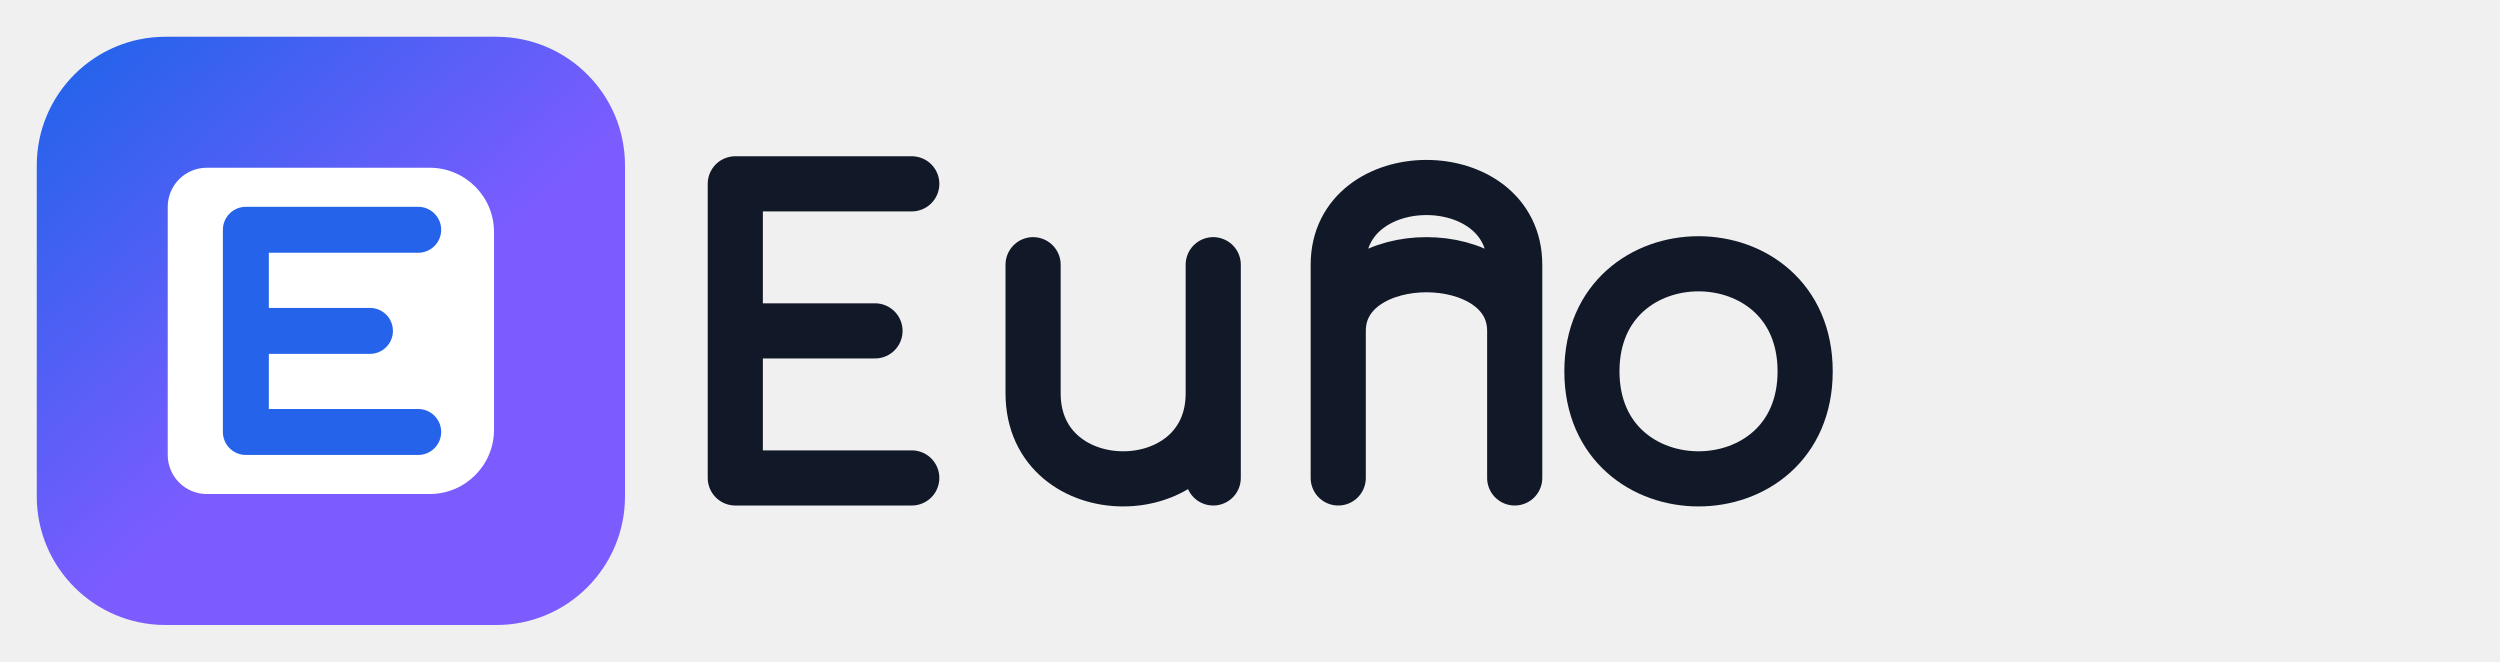
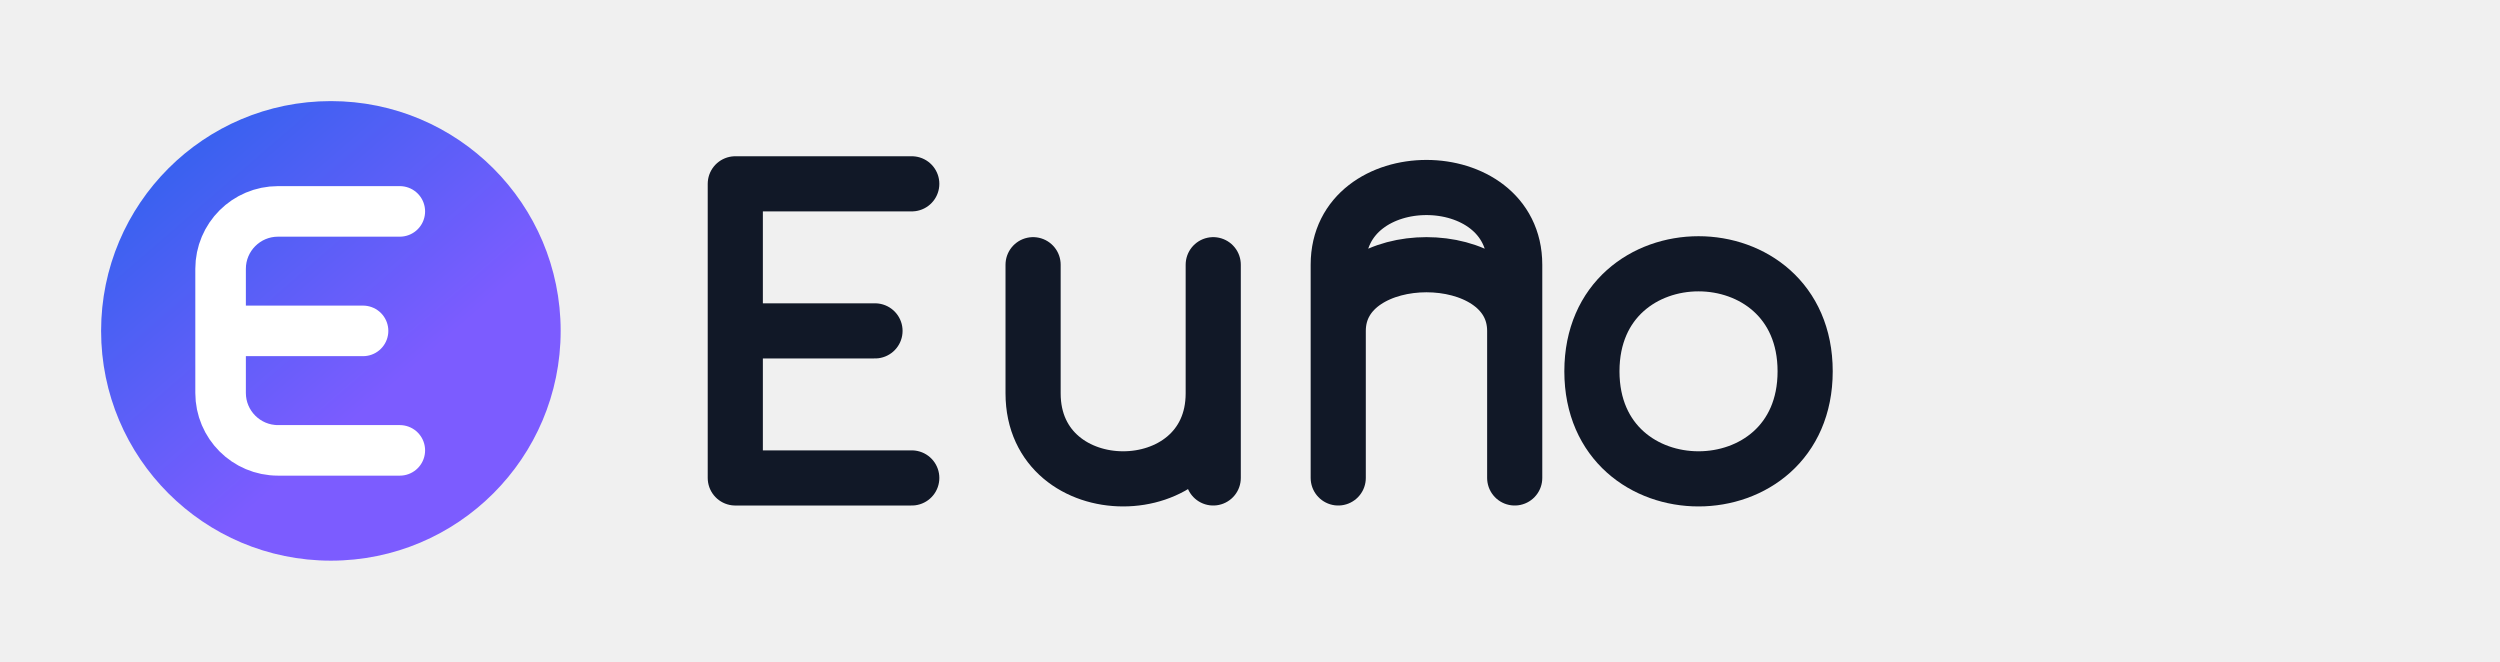
<svg xmlns="http://www.w3.org/2000/svg" viewBox="0 0 680 180" role="img" aria-labelledby="title desc">
  <defs>
-     <linearGradient id="euno-gradient" x1="12" y1="15" x2="132" y2="150" gradientUnits="userSpaceOnUse">
+     <linearGradient id="euno-gradient" x1="32" y1="24" x2="148" y2="158" gradientUnits="userSpaceOnUse">
      <stop stop-color="#2563EB" />
      <stop offset="1" stop-color="#7C5CFF" />
    </linearGradient>
  </defs>
  <g transform="translate(10 10) scale(.625)">
-     <rect width="256" height="256" rx="56" fill="url(#euno-gradient)" />
-     <path d="M74 57h97a28 28 0 0 1 28 28v86a28 28 0 0 1-28 28H74a17 17 0 0 1-17-17V74a17 17 0 0 1 17-17Z" fill="#fff" />
-     <path d="M91 84v88M91 84h75M91 128h54M91 172h75" fill="none" stroke="#2563EB" stroke-width="20" stroke-linecap="round" stroke-linejoin="round" />
+     <circle cx="128" cy="128" r="100" fill="url(#euno-gradient)" />
+     <path d="M158 76H105a25 25 0 0 0-25 25v54a25 25 0 0 0 25 25h53M80 128h62" fill="none" stroke="#fff" stroke-width="22" stroke-linecap="round" stroke-linejoin="round" />
  </g>
  <g transform="translate(200 50)" fill="none" stroke="#111827" stroke-width="15" stroke-linecap="round" stroke-linejoin="round">
    <path d="M0 0v80M0 0h48M0 40h38M0 80h48" />
    <path d="M81 22v35c0 31 49 31 49 0V22M130 22v58" />
    <path d="M164 80V22c0-28 48-28 48 0v58M164 40c0-24 48-24 48 0" />
    <path d="M291 51c0 39-58 39-58 0s58-39 58 0Z" />
  </g>
</svg>
